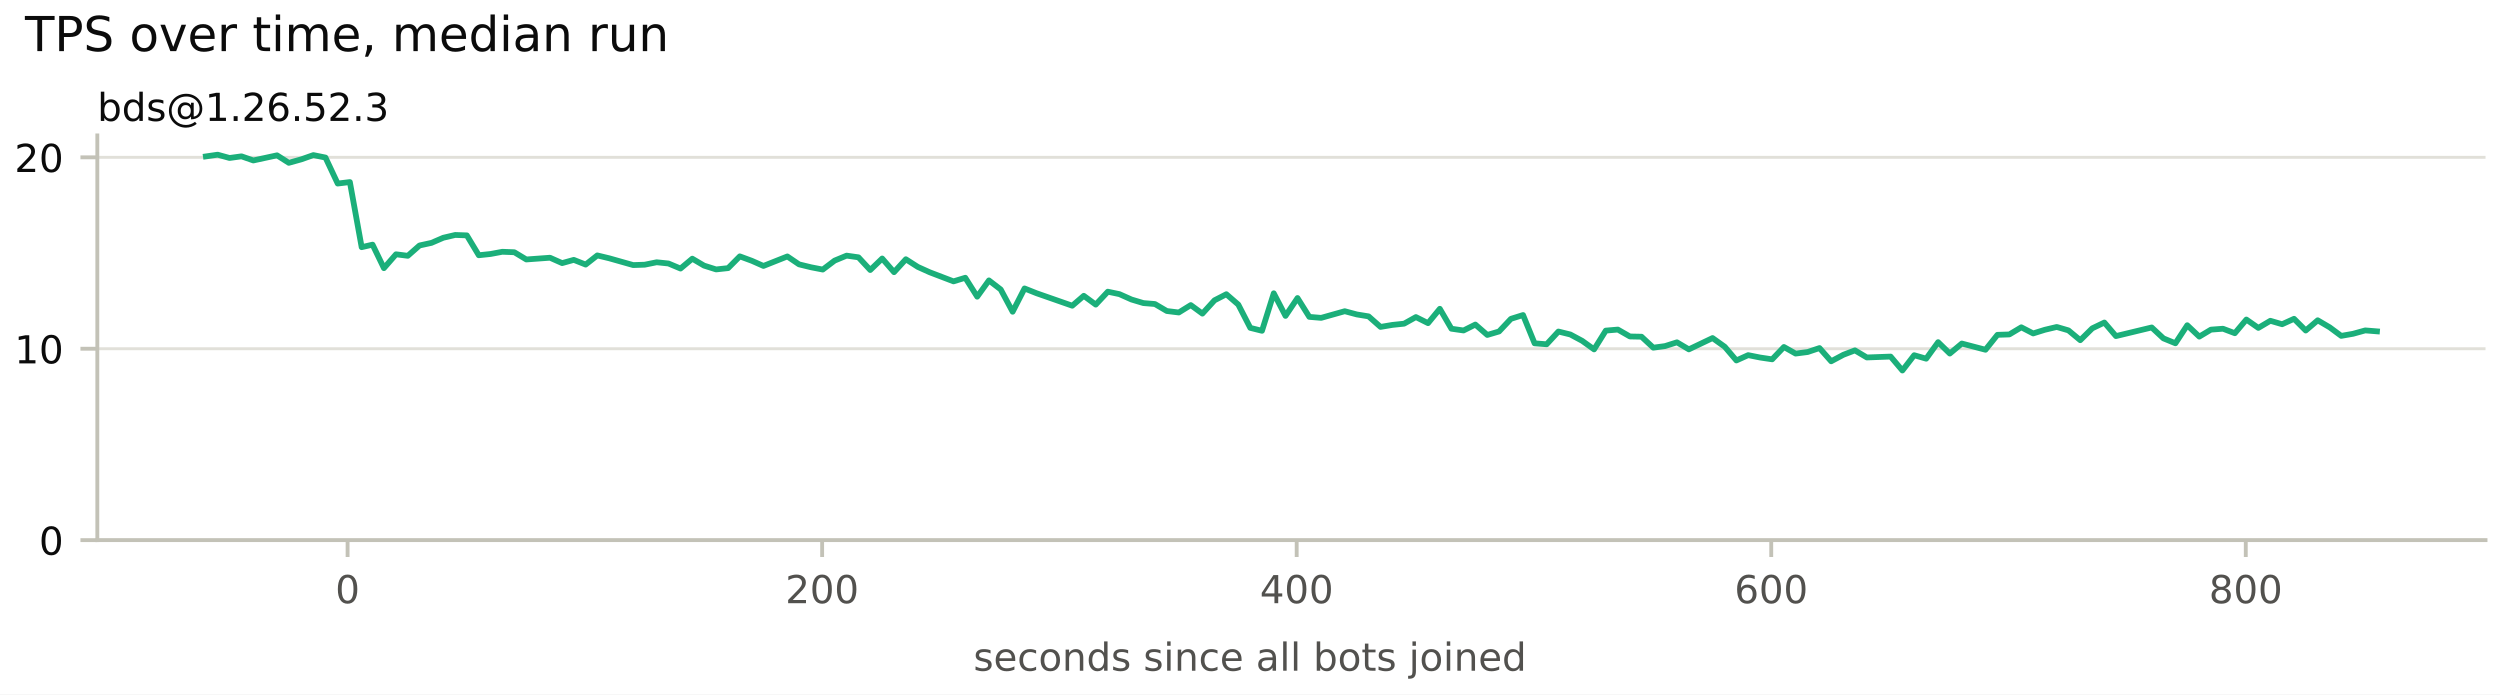
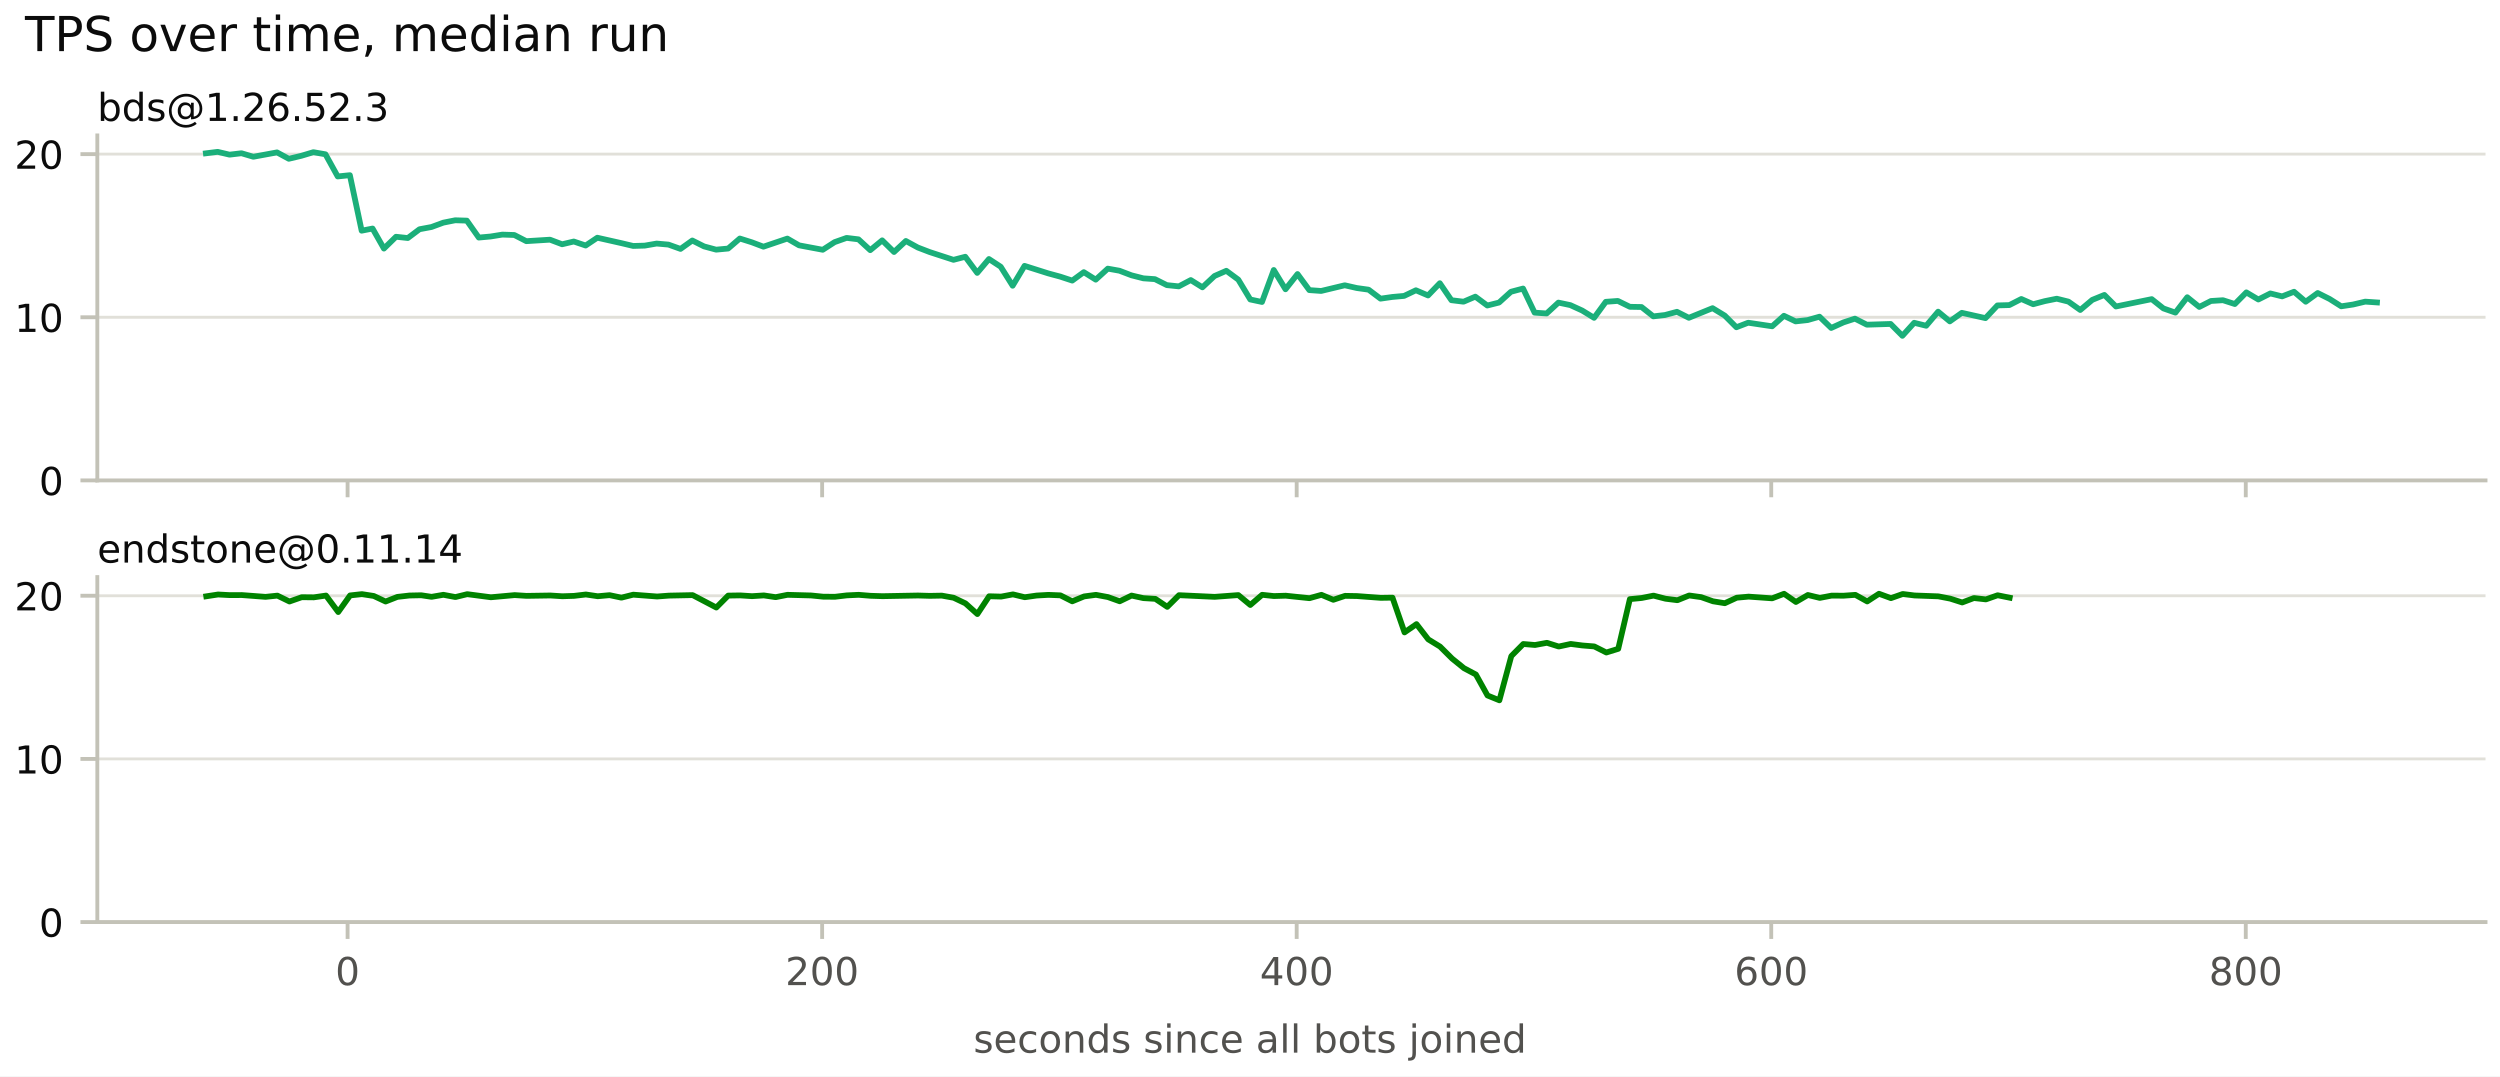
- <svg xmlns="http://www.w3.org/2000/svg" xmlns:xlink="http://www.w3.org/1999/xlink" width="518.4pt" height="144pt" viewBox="0 0 518.4 144" version="1.1">
+ <svg xmlns="http://www.w3.org/2000/svg" xmlns:xlink="http://www.w3.org/1999/xlink" width="518.4pt" height="223.2pt" viewBox="0 0 518.4 223.2" version="1.1">
  <defs>
    <style type="text/css">*{stroke-linejoin: round; stroke-linecap: butt}</style>
  </defs>
  <g id="figure_1">
    <g id="patch_1">
-       <path d="M 0 144  L 518.4 144  L 518.4 0  L 0 0  z " style="fill: #ffffff" />
+       <path d="M 0 223.2  L 518.4 223.2  L 518.4 0  L 0 0  z " style="fill: #ffffff" />
    </g>
    <g id="axes_1">
      <g id="patch_2">
-         <path d="M 20.18 111.999  L 515.4 111.999  L 515.4 28.08  L 20.18 28.08  z " style="fill: #ffffff" />
+         <path d="M 20.18 99.619  L 515.4 99.619  L 515.4 28.08  L 20.18 28.08  z " style="fill: #ffffff" />
      </g>
      <g id="matplotlib.axis_1">
        <g id="xtick_1">
          <g id="line2d_1">
            <defs>
-               <path id="md0112473b0" d="M 0 0  L 0 3.5  " style="stroke: #c3c2b7; stroke-width: 0.8" />
+               <path id="m2398963011" d="M 0 0  L 0 3.5  " style="stroke: #c3c2b7; stroke-width: 0.8" />
            </defs>
            <g>
-               <use xlink:href="#md0112473b0" x="72.076" y="111.999" style="fill: #c3c2b7; stroke: #c3c2b7; stroke-width: 0.8" />
+               <use xlink:href="#m2398963011" x="72.076" y="99.619" style="fill: #c3c2b7; stroke: #c3c2b7; stroke-width: 0.8" />
+             </g>
+           </g>
+         </g>
+         <g id="xtick_2">
+           <g id="line2d_2">
+             <g>
+               <use xlink:href="#m2398963011" x="170.478" y="99.619" style="fill: #c3c2b7; stroke: #c3c2b7; stroke-width: 0.8" />
+             </g>
+           </g>
+         </g>
+         <g id="xtick_3">
+           <g id="line2d_3">
+             <g>
+               <use xlink:href="#m2398963011" x="268.88" y="99.619" style="fill: #c3c2b7; stroke: #c3c2b7; stroke-width: 0.8" />
+             </g>
+           </g>
+         </g>
+         <g id="xtick_4">
+           <g id="line2d_4">
+             <g>
+               <use xlink:href="#m2398963011" x="367.282" y="99.619" style="fill: #c3c2b7; stroke: #c3c2b7; stroke-width: 0.8" />
+             </g>
+           </g>
+         </g>
+         <g id="xtick_5">
+           <g id="line2d_5">
+             <g>
+               <use xlink:href="#m2398963011" x="465.684" y="99.619" style="fill: #c3c2b7; stroke: #c3c2b7; stroke-width: 0.8" />
+             </g>
+           </g>
+         </g>
+       </g>
+       <g id="matplotlib.axis_2">
+         <g id="ytick_1">
+           <g id="line2d_6">
+             <path d="M 20.18 99.619  L 515.4 99.619  " clip-path="url(#pc64a19a8cf)" style="fill: none; stroke: #e1e0d9; stroke-width: 0.6; stroke-linecap: square" />
+           </g>
+           <g id="line2d_7">
+             <defs>
+               <path id="m7868e58793" d="M 0 0  L -3.5 0  " style="stroke: #c3c2b7; stroke-width: 0.8" />
+             </defs>
+             <g>
+               <use xlink:href="#m7868e58793" x="20.18" y="99.619" style="fill: #c3c2b7; stroke: #c3c2b7; stroke-width: 0.8" />
            </g>
          </g>
          <g id="text_1">
-             <g style="fill: #52514e" transform="translate(69.53061 125.0768) scale(0.08 -0.08)">
+             <g style="fill: #0b0b0b" transform="translate(8.09024 102.6584) scale(0.08 -0.08)">
              <defs>
                <path id="DejaVuSans-13" d="M 2034 4250  Q 1547 4250 1301 3770  Q 1056 3291 1056 2328  Q 1056 1369 1301 889  Q 1547 409 2034 409  Q 2525 409 2770 889  Q 3016 1369 3016 2328  Q 3016 3291 2770 3770  Q 2525 4250 2034 4250  z M 2034 4750  Q 2819 4750 3233 4129  Q 3647 3509 3647 2328  Q 3647 1150 3233 529  Q 2819 -91 2034 -91  Q 1250 -91 836 529  Q 422 1150 422 2328  Q 422 3509 836 4129  Q 1250 4750 2034 4750  z " transform="scale(0.015625)" />
              </defs>
              <use xlink:href="#DejaVuSans-13" />
            </g>
          </g>
        </g>
-         <g id="xtick_2">
-           <g id="line2d_2">
-             <g>
-               <use xlink:href="#md0112473b0" x="170.478" y="111.999" style="fill: #c3c2b7; stroke: #c3c2b7; stroke-width: 0.8" />
+         <g id="ytick_2">
+           <g id="line2d_8">
+             <path d="M 20.18 65.788  L 515.4 65.788  " clip-path="url(#pc64a19a8cf)" style="fill: none; stroke: #e1e0d9; stroke-width: 0.6; stroke-linecap: square" />
+           </g>
+           <g id="line2d_9">
+             <g>
+               <use xlink:href="#m7868e58793" x="20.18" y="65.788" style="fill: #c3c2b7; stroke: #c3c2b7; stroke-width: 0.8" />
            </g>
          </g>
          <g id="text_2">
-             <g style="fill: #52514e" transform="translate(162.8426 125.0768) scale(0.08 -0.08)">
+             <g style="fill: #0b0b0b" transform="translate(3.00024 68.82698) scale(0.08 -0.08)">
+               <defs>
+                 <path id="DejaVuSans-14" d="M 794 531  L 1825 531  L 1825 4091  L 703 3866  L 703 4441  L 1819 4666  L 2450 4666  L 2450 531  L 3481 531  L 3481 0  L 794 0  L 794 531  z " transform="scale(0.015625)" />
+               </defs>
+               <use xlink:href="#DejaVuSans-14" />
+               <use xlink:href="#DejaVuSans-13" transform="translate(63.625 0)" />
+             </g>
+           </g>
+         </g>
+         <g id="ytick_3">
+           <g id="line2d_10">
+             <path d="M 20.18 31.956  L 515.4 31.956  " clip-path="url(#pc64a19a8cf)" style="fill: none; stroke: #e1e0d9; stroke-width: 0.6; stroke-linecap: square" />
+           </g>
+           <g id="line2d_11">
+             <g>
+               <use xlink:href="#m7868e58793" x="20.18" y="31.956" style="fill: #c3c2b7; stroke: #c3c2b7; stroke-width: 0.8" />
+             </g>
+           </g>
+           <g id="text_3">
+             <g style="fill: #0b0b0b" transform="translate(3.00024 34.99552) scale(0.08 -0.08)">
              <defs>
                <path id="DejaVuSans-15" d="M 1228 531  L 3431 531  L 3431 0  L 469 0  L 469 531  Q 828 903 1448 1529  Q 2069 2156 2228 2338  Q 2531 2678 2651 2914  Q 2772 3150 2772 3378  Q 2772 3750 2511 3984  Q 2250 4219 1831 4219  Q 1534 4219 1204 4116  Q 875 4013 500 3803  L 500 4441  Q 881 4594 1212 4672  Q 1544 4750 1819 4750  Q 2544 4750 2975 4387  Q 3406 4025 3406 3419  Q 3406 3131 3298 2873  Q 3191 2616 2906 2266  Q 2828 2175 2409 1742  Q 1991 1309 1228 531  z " transform="scale(0.015625)" />
              </defs>
              <use xlink:href="#DejaVuSans-15" />
              <use xlink:href="#DejaVuSans-13" transform="translate(63.625 0)" />
-               <use xlink:href="#DejaVuSans-13" transform="translate(127.25 0)" />
-             </g>
-           </g>
-         </g>
-         <g id="xtick_3">
-           <g id="line2d_3">
-             <g>
-               <use xlink:href="#md0112473b0" x="268.88" y="111.999" style="fill: #c3c2b7; stroke: #c3c2b7; stroke-width: 0.8" />
-             </g>
-           </g>
-           <g id="text_3">
-             <g style="fill: #52514e" transform="translate(261.2446 125.0768) scale(0.08 -0.08)">
-               <defs>
-                 <path id="DejaVuSans-17" d="M 2419 4116  L 825 1625  L 2419 1625  L 2419 4116  z M 2253 4666  L 3047 4666  L 3047 1625  L 3713 1625  L 3713 1100  L 3047 1100  L 3047 0  L 2419 0  L 2419 1100  L 313 1100  L 313 1709  L 2253 4666  z " transform="scale(0.015625)" />
-               </defs>
-               <use xlink:href="#DejaVuSans-17" />
-               <use xlink:href="#DejaVuSans-13" transform="translate(63.625 0)" />
-               <use xlink:href="#DejaVuSans-13" transform="translate(127.25 0)" />
-             </g>
-           </g>
-         </g>
-         <g id="xtick_4">
-           <g id="line2d_4">
-             <g>
-               <use xlink:href="#md0112473b0" x="367.282" y="111.999" style="fill: #c3c2b7; stroke: #c3c2b7; stroke-width: 0.8" />
-             </g>
-           </g>
-           <g id="text_4">
-             <g style="fill: #52514e" transform="translate(359.6466 125.0768) scale(0.08 -0.08)">
-               <defs>
-                 <path id="DejaVuSans-19" d="M 2113 2584  Q 1688 2584 1439 2293  Q 1191 2003 1191 1497  Q 1191 994 1439 701  Q 1688 409 2113 409  Q 2538 409 2786 701  Q 3034 994 3034 1497  Q 3034 2003 2786 2293  Q 2538 2584 2113 2584  z M 3366 4563  L 3366 3988  Q 3128 4100 2886 4159  Q 2644 4219 2406 4219  Q 1781 4219 1451 3797  Q 1122 3375 1075 2522  Q 1259 2794 1537 2939  Q 1816 3084 2150 3084  Q 2853 3084 3261 2657  Q 3669 2231 3669 1497  Q 3669 778 3244 343  Q 2819 -91 2113 -91  Q 1303 -91 875 529  Q 447 1150 447 2328  Q 447 3434 972 4092  Q 1497 4750 2381 4750  Q 2619 4750 2861 4703  Q 3103 4656 3366 4563  z " transform="scale(0.015625)" />
-               </defs>
-               <use xlink:href="#DejaVuSans-19" />
-               <use xlink:href="#DejaVuSans-13" transform="translate(63.625 0)" />
-               <use xlink:href="#DejaVuSans-13" transform="translate(127.25 0)" />
-             </g>
-           </g>
-         </g>
-         <g id="xtick_5">
-           <g id="line2d_5">
-             <g>
-               <use xlink:href="#md0112473b0" x="465.684" y="111.999" style="fill: #c3c2b7; stroke: #c3c2b7; stroke-width: 0.8" />
-             </g>
-           </g>
-           <g id="text_5">
-             <g style="fill: #52514e" transform="translate(458.0486 125.0768) scale(0.08 -0.08)">
-               <defs>
-                 <path id="DejaVuSans-1b" d="M 2034 2216  Q 1584 2216 1326 1975  Q 1069 1734 1069 1313  Q 1069 891 1326 650  Q 1584 409 2034 409  Q 2484 409 2743 651  Q 3003 894 3003 1313  Q 3003 1734 2745 1975  Q 2488 2216 2034 2216  z M 1403 2484  Q 997 2584 770 2862  Q 544 3141 544 3541  Q 544 4100 942 4425  Q 1341 4750 2034 4750  Q 2731 4750 3128 4425  Q 3525 4100 3525 3541  Q 3525 3141 3298 2862  Q 3072 2584 2669 2484  Q 3125 2378 3379 2068  Q 3634 1759 3634 1313  Q 3634 634 3220 271  Q 2806 -91 2034 -91  Q 1263 -91 848 271  Q 434 634 434 1313  Q 434 1759 690 2068  Q 947 2378 1403 2484  z M 1172 3481  Q 1172 3119 1398 2916  Q 1625 2713 2034 2713  Q 2441 2713 2670 2916  Q 2900 3119 2900 3481  Q 2900 3844 2670 4047  Q 2441 4250 2034 4250  Q 1625 4250 1398 4047  Q 1172 3844 1172 3481  z " transform="scale(0.015625)" />
-               </defs>
-               <use xlink:href="#DejaVuSans-1b" />
-               <use xlink:href="#DejaVuSans-13" transform="translate(63.625 0)" />
-               <use xlink:href="#DejaVuSans-13" transform="translate(127.25 0)" />
-             </g>
-           </g>
-         </g>
-       </g>
-       <g id="matplotlib.axis_2">
-         <g id="ytick_1">
-           <g id="line2d_6">
-             <path d="M 20.18 111.999  L 515.4 111.999  " clip-path="url(#p41a08e63b2)" style="fill: none; stroke: #e1e0d9; stroke-width: 0.6; stroke-linecap: square" />
-           </g>
-           <g id="line2d_7">
-             <defs>
-               <path id="ma05333fa10" d="M 0 0  L -3.5 0  " style="stroke: #c3c2b7; stroke-width: 0.8" />
-             </defs>
-             <g>
-               <use xlink:href="#ma05333fa10" x="20.18" y="111.999" style="fill: #c3c2b7; stroke: #c3c2b7; stroke-width: 0.8" />
-             </g>
-           </g>
-           <g id="text_6">
-             <g style="fill: #0b0b0b" transform="translate(8.09024 115.0377) scale(0.08 -0.08)">
-               <use xlink:href="#DejaVuSans-13" />
-             </g>
-           </g>
-         </g>
-         <g id="ytick_2">
-           <g id="line2d_8">
-             <path d="M 20.18 72.313  L 515.4 72.313  " clip-path="url(#p41a08e63b2)" style="fill: none; stroke: #e1e0d9; stroke-width: 0.6; stroke-linecap: square" />
-           </g>
-           <g id="line2d_9">
-             <g>
-               <use xlink:href="#ma05333fa10" x="20.18" y="72.313" style="fill: #c3c2b7; stroke: #c3c2b7; stroke-width: 0.8" />
-             </g>
-           </g>
-           <g id="text_7">
-             <g style="fill: #0b0b0b" transform="translate(3.00024 75.35199) scale(0.08 -0.08)">
-               <defs>
-                 <path id="DejaVuSans-14" d="M 794 531  L 1825 531  L 1825 4091  L 703 3866  L 703 4441  L 1819 4666  L 2450 4666  L 2450 531  L 3481 531  L 3481 0  L 794 0  L 794 531  z " transform="scale(0.015625)" />
-               </defs>
-               <use xlink:href="#DejaVuSans-14" />
-               <use xlink:href="#DejaVuSans-13" transform="translate(63.625 0)" />
-             </g>
-           </g>
-         </g>
-         <g id="ytick_3">
-           <g id="line2d_10">
-             <path d="M 20.18 32.627  L 515.4 32.627  " clip-path="url(#p41a08e63b2)" style="fill: none; stroke: #e1e0d9; stroke-width: 0.6; stroke-linecap: square" />
-           </g>
-           <g id="line2d_11">
-             <g>
-               <use xlink:href="#ma05333fa10" x="20.18" y="32.627" style="fill: #c3c2b7; stroke: #c3c2b7; stroke-width: 0.8" />
-             </g>
-           </g>
-           <g id="text_8">
-             <g style="fill: #0b0b0b" transform="translate(3.00024 35.66627) scale(0.08 -0.08)">
-               <use xlink:href="#DejaVuSans-15" />
-               <use xlink:href="#DejaVuSans-13" transform="translate(63.625 0)" />
            </g>
          </g>
        </g>
      </g>
      <g id="line2d_12">
-         <path d="M 42.69 32.434  L 45.133 32.076  L 47.597 32.759  L 50.076 32.417  L 52.531 33.272  L 57.442 32.208  L 59.888 33.763  L 62.46 33.046  L 64.979 32.16  L 67.49 32.67  L 70.025 38.061  L 72.55 37.753  L 74.993 51.253  L 77.255 50.733  L 79.61 55.604  L 82.114 52.73  L 84.564 53.043  L 86.993 50.903  L 89.464 50.362  L 91.925 49.299  L 94.393 48.722  L 96.803 48.807  L 99.282 52.927  L 101.718 52.668  L 104.167 52.209  L 106.653 52.303  L 109.136 53.802  L 114.046 53.443  L 116.562 54.558  L 118.981 53.886  L 121.441 54.863  L 123.856 52.963  L 126.328 53.559  L 131.297 54.967  L 133.69 54.887  L 136.164 54.384  L 138.615 54.638  L 141.111 55.687  L 143.554 53.641  L 145.989 55.075  L 148.494 55.868  L 150.986 55.597  L 153.409 53.159  L 155.904 54.081  L 158.308 55.144  L 163.264 53.174  L 165.688 54.816  L 168.173 55.422  L 170.609 55.896  L 173.068 54.038  L 175.551 53.008  L 178.015 53.358  L 180.455 55.989  L 182.93 53.605  L 185.389 56.436  L 187.837 53.757  L 190.318 55.346  L 192.779 56.455  L 197.719 58.343  L 200.16 57.597  L 202.635 61.519  L 205.065 58.145  L 207.506 60.02  L 209.98 64.642  L 212.45 59.812  L 214.929 60.802  L 222.344 63.392  L 224.733 61.339  L 227.212 63.163  L 229.714 60.486  L 232.126 60.991  L 234.63 62.108  L 237.093 62.846  L 239.486 63.042  L 241.953 64.493  L 244.435 64.797  L 246.919 63.263  L 249.33 65.031  L 251.843 62.27  L 254.294 61.01  L 256.772 63.156  L 259.257 67.986  L 261.686 68.592  L 264.127 60.818  L 266.563 65.502  L 269.052 61.801  L 271.499 65.706  L 273.956 65.912  L 278.848 64.533  L 281.351 65.203  L 283.792 65.602  L 286.265 67.788  L 288.716 67.375  L 291.152 67.118  L 293.601 65.748  L 296.118 67.007  L 298.56 64.033  L 300.966 68.164  L 303.481 68.526  L 305.927 67.3  L 308.405 69.454  L 310.842 68.734  L 313.31 66.112  L 315.821 65.327  L 318.213 71.19  L 320.713 71.388  L 323.151 68.747  L 325.624 69.358  L 328.081 70.675  L 330.549 72.447  L 332.976 68.555  L 335.481 68.34  L 337.978 69.771  L 340.385 69.82  L 342.831 72.093  L 345.258 71.765  L 347.733 70.982  L 350.202 72.443  L 355.115 70.098  L 357.647 71.906  L 360.058 74.743  L 362.501 73.64  L 364.976 74.135  L 367.476 74.508  L 369.914 71.952  L 372.337 73.317  L 374.84 72.995  L 377.292 72.174  L 379.714 74.915  L 382.254 73.562  L 384.636 72.651  L 387.11 74.122  L 392.038 73.939  L 394.48 76.825  L 396.925 73.657  L 399.416 74.377  L 401.89 70.953  L 404.312 73.312  L 406.803 71.234  L 411.71 72.523  L 414.187 69.43  L 416.659 69.35  L 419.137 67.87  L 421.597 69.141  L 424.015 68.385  L 426.489 67.799  L 428.913 68.507  L 431.362 70.542  L 433.852 68.084  L 436.362 66.881  L 438.762 69.691  L 446.179 67.902  L 448.606 70.163  L 451.093 71.183  L 453.548 67.442  L 456.046 69.802  L 458.462 68.353  L 460.957 68.167  L 463.414 69.094  L 465.805 66.26  L 468.29 67.991  L 470.78 66.518  L 473.222 67.232  L 475.69 66.108  L 478.116 68.535  L 480.6 66.414  L 483.078 67.871  L 485.475 69.646  L 487.94 69.211  L 490.454 68.513  L 492.89 68.709  L 492.89 68.709  " clip-path="url(#p41a08e63b2)" style="fill: none; stroke: #1baf7a; stroke-width: 1.2; stroke-linecap: square" />
+         <path d="M 42.69 31.792  L 45.133 31.487  L 47.597 32.069  L 50.076 31.777  L 52.531 32.506  L 57.442 31.599  L 59.888 32.924  L 62.46 32.313  L 64.979 31.558  L 67.49 31.993  L 70.025 36.588  L 72.55 36.326  L 74.993 47.835  L 77.255 47.391  L 79.61 51.544  L 82.114 49.094  L 84.564 49.36  L 86.993 47.536  L 89.464 47.075  L 91.925 46.169  L 94.393 45.677  L 96.803 45.749  L 99.282 49.262  L 101.718 49.041  L 104.167 48.649  L 106.653 48.729  L 109.136 50.008  L 114.046 49.702  L 116.562 50.652  L 118.981 50.079  L 121.441 50.912  L 123.856 49.293  L 128.832 50.415  L 131.297 51.001  L 133.69 50.933  L 136.164 50.504  L 138.615 50.72  L 141.111 51.614  L 143.554 49.87  L 145.989 51.093  L 148.494 51.769  L 150.986 51.538  L 153.409 49.459  L 155.904 50.245  L 158.308 51.152  L 163.264 49.472  L 165.688 50.872  L 170.609 51.793  L 173.068 50.209  L 175.551 49.331  L 178.015 49.629  L 180.455 51.872  L 182.93 49.84  L 185.389 52.253  L 187.837 49.969  L 190.318 51.324  L 192.779 52.269  L 197.719 53.879  L 200.16 53.243  L 202.635 56.586  L 205.065 53.71  L 207.506 55.309  L 209.98 59.249  L 212.45 55.131  L 217.332 56.678  L 219.853 57.365  L 222.344 58.183  L 224.733 56.433  L 227.212 57.988  L 229.714 55.705  L 232.126 56.136  L 234.63 57.088  L 237.093 57.717  L 239.486 57.885  L 241.953 59.122  L 244.435 59.381  L 246.919 58.073  L 249.33 59.58  L 251.843 57.227  L 254.294 56.152  L 256.772 57.982  L 259.257 62.099  L 261.686 62.616  L 264.127 55.988  L 266.563 59.982  L 269.052 56.827  L 271.499 60.156  L 273.956 60.332  L 278.848 59.156  L 281.351 59.727  L 283.792 60.067  L 286.265 61.93  L 288.716 61.578  L 291.152 61.36  L 293.601 60.192  L 296.118 61.265  L 298.56 58.729  L 300.966 62.251  L 303.481 62.56  L 305.927 61.515  L 308.405 63.351  L 310.842 62.737  L 313.31 60.501  L 315.821 59.833  L 318.213 64.83  L 320.713 65  L 323.151 62.748  L 325.624 63.269  L 328.081 64.392  L 330.549 65.903  L 332.976 62.584  L 335.481 62.401  L 337.978 63.621  L 340.385 63.663  L 342.831 65.6  L 345.258 65.321  L 347.733 64.654  L 350.202 65.899  L 355.115 63.9  L 357.647 65.441  L 360.058 67.859  L 362.501 66.919  L 367.476 67.659  L 369.914 65.48  L 372.337 66.644  L 374.84 66.369  L 377.292 65.67  L 379.714 68.006  L 382.254 66.853  L 384.636 66.076  L 387.11 67.33  L 392.038 67.174  L 394.48 69.635  L 396.925 66.934  L 399.416 67.548  L 401.89 64.629  L 404.312 66.64  L 406.803 64.868  L 411.71 65.967  L 414.187 63.33  L 416.659 63.262  L 419.137 62  L 421.597 63.084  L 424.015 62.44  L 426.489 61.94  L 428.913 62.544  L 431.362 64.278  L 433.852 62.182  L 436.362 61.157  L 438.762 63.553  L 446.179 62.028  L 448.606 63.955  L 451.093 64.825  L 453.548 61.636  L 456.046 63.647  L 458.462 62.412  L 460.957 62.253  L 463.414 63.044  L 465.805 60.628  L 468.29 62.103  L 470.78 60.848  L 473.222 61.456  L 475.69 60.498  L 478.116 62.567  L 480.6 60.759  L 483.078 62.001  L 485.475 63.515  L 487.94 63.144  L 490.454 62.548  L 492.89 62.715  L 492.89 62.715  " clip-path="url(#pc64a19a8cf)" style="fill: none; stroke: #1baf7a; stroke-width: 1.2; stroke-linecap: square" />
      </g>
      <g id="patch_3">
-         <path d="M 20.18 111.999  L 20.18 28.08  " style="fill: none; stroke: #c3c2b7; stroke-width: 0.8; stroke-linejoin: miter; stroke-linecap: square" />
+         <path d="M 20.18 99.619  L 20.18 28.08  " style="fill: none; stroke: #c3c2b7; stroke-width: 0.8; stroke-linejoin: miter; stroke-linecap: square" />
      </g>
      <g id="patch_4">
-         <path d="M 20.18 111.999  L 515.4 111.999  " style="fill: none; stroke: #c3c2b7; stroke-width: 0.8; stroke-linejoin: miter; stroke-linecap: square" />
-       </g>
-       <g id="text_9">
+         <path d="M 20.18 99.619  L 515.4 99.619  " style="fill: none; stroke: #c3c2b7; stroke-width: 0.8; stroke-linejoin: miter; stroke-linecap: square" />
+       </g>
+       <g id="text_4">
        <g style="fill: #0b0b0b" transform="translate(20.18024 25.08025) scale(0.08 -0.08)">
          <defs>
            <path id="DejaVuSans-45" d="M 3116 1747  Q 3116 2381 2855 2742  Q 2594 3103 2138 3103  Q 1681 3103 1420 2742  Q 1159 2381 1159 1747  Q 1159 1113 1420 752  Q 1681 391 2138 391  Q 2594 391 2855 752  Q 3116 1113 3116 1747  z M 1159 2969  Q 1341 3281 1617 3432  Q 1894 3584 2278 3584  Q 2916 3584 3314 3078  Q 3713 2572 3713 1747  Q 3713 922 3314 415  Q 2916 -91 2278 -91  Q 1894 -91 1617 61  Q 1341 213 1159 525  L 1159 0  L 581 0  L 581 4863  L 1159 4863  L 1159 2969  z " transform="scale(0.015625)" />
            <path id="DejaVuSans-47" d="M 2906 2969  L 2906 4863  L 3481 4863  L 3481 0  L 2906 0  L 2906 525  Q 2725 213 2448 61  Q 2172 -91 1784 -91  Q 1150 -91 751 415  Q 353 922 353 1747  Q 353 2572 751 3078  Q 1150 3584 1784 3584  Q 2172 3584 2448 3432  Q 2725 3281 2906 2969  z M 947 1747  Q 947 1113 1208 752  Q 1469 391 1925 391  Q 2381 391 2643 752  Q 2906 1113 2906 1747  Q 2906 2381 2643 2742  Q 2381 3103 1925 3103  Q 1469 3103 1208 2742  Q 947 2381 947 1747  z " transform="scale(0.015625)" />
            <path id="DejaVuSans-56" d="M 2834 3397  L 2834 2853  Q 2591 2978 2328 3040  Q 2066 3103 1784 3103  Q 1356 3103 1142 2972  Q 928 2841 928 2578  Q 928 2378 1081 2264  Q 1234 2150 1697 2047  L 1894 2003  Q 2506 1872 2764 1633  Q 3022 1394 3022 966  Q 3022 478 2636 193  Q 2250 -91 1575 -91  Q 1294 -91 989 -36  Q 684 19 347 128  L 347 722  Q 666 556 975 473  Q 1284 391 1588 391  Q 1994 391 2212 530  Q 2431 669 2431 922  Q 2431 1156 2273 1281  Q 2116 1406 1581 1522  L 1381 1569  Q 847 1681 609 1914  Q 372 2147 372 2553  Q 372 3047 722 3315  Q 1072 3584 1716 3584  Q 2034 3584 2315 3537  Q 2597 3491 2834 3397  z " transform="scale(0.015625)" />
            <path id="DejaVuSans-23" d="M 2381 1678  Q 2381 1231 2603 976  Q 2825 722 3213 722  Q 3597 722 3817 978  Q 4038 1234 4038 1678  Q 4038 2116 3813 2373  Q 3588 2631 3206 2631  Q 2828 2631 2604 2375  Q 2381 2119 2381 1678  z M 4084 744  Q 3897 503 3655 389  Q 3413 275 3091 275  Q 2553 275 2217 664  Q 1881 1053 1881 1678  Q 1881 2303 2218 2693  Q 2556 3084 3091 3084  Q 3413 3084 3656 2967  Q 3900 2850 4084 2613  L 4084 3022  L 4531 3022  L 4531 722  Q 4988 791 5245 1139  Q 5503 1488 5503 2041  Q 5503 2375 5404 2669  Q 5306 2963 5106 3213  Q 4781 3622 4314 3839  Q 3847 4056 3297 4056  Q 2913 4056 2559 3954  Q 2206 3853 1906 3653  Q 1416 3334 1139 2817  Q 863 2300 863 1697  Q 863 1200 1042 765  Q 1222 331 1563 0  Q 1891 -325 2322 -495  Q 2753 -666 3244 -666  Q 3647 -666 4036 -530  Q 4425 -394 4750 -141  L 5031 -488  Q 4641 -791 4180 -952  Q 3719 -1113 3244 -1113  Q 2666 -1113 2153 -908  Q 1641 -703 1241 -313  Q 841 78 631 592  Q 422 1106 422 1697  Q 422 2266 634 2781  Q 847 3297 1241 3688  Q 1644 4084 2172 4295  Q 2700 4506 3291 4506  Q 3953 4506 4520 4234  Q 5088 3963 5472 3463  Q 5706 3156 5829 2797  Q 5953 2438 5953 2053  Q 5953 1231 5456 756  Q 4959 281 4084 263  L 4084 744  z " transform="scale(0.015625)" />
            <path id="DejaVuSans-11" d="M 684 794  L 1344 794  L 1344 0  L 684 0  L 684 794  z " transform="scale(0.015625)" />
+             <path id="DejaVuSans-19" d="M 2113 2584  Q 1688 2584 1439 2293  Q 1191 2003 1191 1497  Q 1191 994 1439 701  Q 1688 409 2113 409  Q 2538 409 2786 701  Q 3034 994 3034 1497  Q 3034 2003 2786 2293  Q 2538 2584 2113 2584  z M 3366 4563  L 3366 3988  Q 3128 4100 2886 4159  Q 2644 4219 2406 4219  Q 1781 4219 1451 3797  Q 1122 3375 1075 2522  Q 1259 2794 1537 2939  Q 1816 3084 2150 3084  Q 2853 3084 3261 2657  Q 3669 2231 3669 1497  Q 3669 778 3244 343  Q 2819 -91 2113 -91  Q 1303 -91 875 529  Q 447 1150 447 2328  Q 447 3434 972 4092  Q 1497 4750 2381 4750  Q 2619 4750 2861 4703  Q 3103 4656 3366 4563  z " transform="scale(0.015625)" />
            <path id="DejaVuSans-18" d="M 691 4666  L 3169 4666  L 3169 4134  L 1269 4134  L 1269 2991  Q 1406 3038 1543 3061  Q 1681 3084 1819 3084  Q 2600 3084 3056 2656  Q 3513 2228 3513 1497  Q 3513 744 3044 326  Q 2575 -91 1722 -91  Q 1428 -91 1123 -41  Q 819 9 494 109  L 494 744  Q 775 591 1075 516  Q 1375 441 1709 441  Q 2250 441 2565 725  Q 2881 1009 2881 1497  Q 2881 1984 2565 2268  Q 2250 2553 1709 2553  Q 1456 2553 1204 2497  Q 953 2441 691 2322  L 691 4666  z " transform="scale(0.015625)" />
            <path id="DejaVuSans-16" d="M 2597 2516  Q 3050 2419 3304 2112  Q 3559 1806 3559 1356  Q 3559 666 3084 287  Q 2609 -91 1734 -91  Q 1441 -91 1130 -33  Q 819 25 488 141  L 488 750  Q 750 597 1062 519  Q 1375 441 1716 441  Q 2309 441 2620 675  Q 2931 909 2931 1356  Q 2931 1769 2642 2001  Q 2353 2234 1838 2234  L 1294 2234  L 1294 2753  L 1863 2753  Q 2328 2753 2575 2939  Q 2822 3125 2822 3475  Q 2822 3834 2567 4026  Q 2313 4219 1838 4219  Q 1578 4219 1281 4162  Q 984 4106 628 3988  L 628 4550  Q 988 4650 1302 4700  Q 1616 4750 1894 4750  Q 2613 4750 3031 4423  Q 3450 4097 3450 3541  Q 3450 3153 3228 2886  Q 3006 2619 2597 2516  z " transform="scale(0.015625)" />
          </defs>
          <use xlink:href="#DejaVuSans-45" />
          <use xlink:href="#DejaVuSans-47" transform="translate(63.48438 0)" />
          <use xlink:href="#DejaVuSans-56" transform="translate(126.9688 0)" />
          <use xlink:href="#DejaVuSans-23" transform="translate(179.0625 0)" />
          <use xlink:href="#DejaVuSans-14" transform="translate(279.0625 0)" />
          <use xlink:href="#DejaVuSans-11" transform="translate(342.6875 0)" />
          <use xlink:href="#DejaVuSans-15" transform="translate(374.4688 0)" />
          <use xlink:href="#DejaVuSans-19" transform="translate(438.0938 0)" />
          <use xlink:href="#DejaVuSans-11" transform="translate(501.7188 0)" />
          <use xlink:href="#DejaVuSans-18" transform="translate(533.5 0)" />
          <use xlink:href="#DejaVuSans-15" transform="translate(597.125 0)" />
          <use xlink:href="#DejaVuSans-11" transform="translate(660.75 0)" />
          <use xlink:href="#DejaVuSans-16" transform="translate(692.5312 0)" />
        </g>
      </g>
    </g>
-     <g id="text_10">
+     <g id="axes_2">
+       <g id="patch_5">
+         <path d="M 20.18 191.199  L 515.4 191.199  L 515.4 119.66  L 20.18 119.66  z " style="fill: #ffffff" />
+       </g>
+       <g id="matplotlib.axis_3">
+         <g id="xtick_6">
+           <g id="line2d_13">
+             <g>
+               <use xlink:href="#m2398963011" x="72.076" y="191.199" style="fill: #c3c2b7; stroke: #c3c2b7; stroke-width: 0.8" />
+             </g>
+           </g>
+           <g id="text_5">
+             <g style="fill: #52514e" transform="translate(69.53061 204.2768) scale(0.08 -0.08)">
+               <use xlink:href="#DejaVuSans-13" />
+             </g>
+           </g>
+         </g>
+         <g id="xtick_7">
+           <g id="line2d_14">
+             <g>
+               <use xlink:href="#m2398963011" x="170.478" y="191.199" style="fill: #c3c2b7; stroke: #c3c2b7; stroke-width: 0.8" />
+             </g>
+           </g>
+           <g id="text_6">
+             <g style="fill: #52514e" transform="translate(162.8426 204.2768) scale(0.08 -0.08)">
+               <use xlink:href="#DejaVuSans-15" />
+               <use xlink:href="#DejaVuSans-13" transform="translate(63.625 0)" />
+               <use xlink:href="#DejaVuSans-13" transform="translate(127.25 0)" />
+             </g>
+           </g>
+         </g>
+         <g id="xtick_8">
+           <g id="line2d_15">
+             <g>
+               <use xlink:href="#m2398963011" x="268.88" y="191.199" style="fill: #c3c2b7; stroke: #c3c2b7; stroke-width: 0.8" />
+             </g>
+           </g>
+           <g id="text_7">
+             <g style="fill: #52514e" transform="translate(261.2446 204.2768) scale(0.08 -0.08)">
+               <defs>
+                 <path id="DejaVuSans-17" d="M 2419 4116  L 825 1625  L 2419 1625  L 2419 4116  z M 2253 4666  L 3047 4666  L 3047 1625  L 3713 1625  L 3713 1100  L 3047 1100  L 3047 0  L 2419 0  L 2419 1100  L 313 1100  L 313 1709  L 2253 4666  z " transform="scale(0.015625)" />
+               </defs>
+               <use xlink:href="#DejaVuSans-17" />
+               <use xlink:href="#DejaVuSans-13" transform="translate(63.625 0)" />
+               <use xlink:href="#DejaVuSans-13" transform="translate(127.25 0)" />
+             </g>
+           </g>
+         </g>
+         <g id="xtick_9">
+           <g id="line2d_16">
+             <g>
+               <use xlink:href="#m2398963011" x="367.282" y="191.199" style="fill: #c3c2b7; stroke: #c3c2b7; stroke-width: 0.8" />
+             </g>
+           </g>
+           <g id="text_8">
+             <g style="fill: #52514e" transform="translate(359.6466 204.2768) scale(0.08 -0.08)">
+               <use xlink:href="#DejaVuSans-19" />
+               <use xlink:href="#DejaVuSans-13" transform="translate(63.625 0)" />
+               <use xlink:href="#DejaVuSans-13" transform="translate(127.25 0)" />
+             </g>
+           </g>
+         </g>
+         <g id="xtick_10">
+           <g id="line2d_17">
+             <g>
+               <use xlink:href="#m2398963011" x="465.684" y="191.199" style="fill: #c3c2b7; stroke: #c3c2b7; stroke-width: 0.8" />
+             </g>
+           </g>
+           <g id="text_9">
+             <g style="fill: #52514e" transform="translate(458.0486 204.2768) scale(0.08 -0.08)">
+               <defs>
+                 <path id="DejaVuSans-1b" d="M 2034 2216  Q 1584 2216 1326 1975  Q 1069 1734 1069 1313  Q 1069 891 1326 650  Q 1584 409 2034 409  Q 2484 409 2743 651  Q 3003 894 3003 1313  Q 3003 1734 2745 1975  Q 2488 2216 2034 2216  z M 1403 2484  Q 997 2584 770 2862  Q 544 3141 544 3541  Q 544 4100 942 4425  Q 1341 4750 2034 4750  Q 2731 4750 3128 4425  Q 3525 4100 3525 3541  Q 3525 3141 3298 2862  Q 3072 2584 2669 2484  Q 3125 2378 3379 2068  Q 3634 1759 3634 1313  Q 3634 634 3220 271  Q 2806 -91 2034 -91  Q 1263 -91 848 271  Q 434 634 434 1313  Q 434 1759 690 2068  Q 947 2378 1403 2484  z M 1172 3481  Q 1172 3119 1398 2916  Q 1625 2713 2034 2713  Q 2441 2713 2670 2916  Q 2900 3119 2900 3481  Q 2900 3844 2670 4047  Q 2441 4250 2034 4250  Q 1625 4250 1398 4047  Q 1172 3844 1172 3481  z " transform="scale(0.015625)" />
+               </defs>
+               <use xlink:href="#DejaVuSans-1b" />
+               <use xlink:href="#DejaVuSans-13" transform="translate(63.625 0)" />
+               <use xlink:href="#DejaVuSans-13" transform="translate(127.25 0)" />
+             </g>
+           </g>
+         </g>
+       </g>
+       <g id="matplotlib.axis_4">
+         <g id="ytick_4">
+           <g id="line2d_18">
+             <path d="M 20.18 191.199  L 515.4 191.199  " clip-path="url(#p27b61d3f3e)" style="fill: none; stroke: #e1e0d9; stroke-width: 0.6; stroke-linecap: square" />
+           </g>
+           <g id="line2d_19">
+             <g>
+               <use xlink:href="#m7868e58793" x="20.18" y="191.199" style="fill: #c3c2b7; stroke: #c3c2b7; stroke-width: 0.8" />
+             </g>
+           </g>
+           <g id="text_10">
+             <g style="fill: #0b0b0b" transform="translate(8.09024 194.2377) scale(0.08 -0.08)">
+               <use xlink:href="#DejaVuSans-13" />
+             </g>
+           </g>
+         </g>
+         <g id="ytick_5">
+           <g id="line2d_20">
+             <path d="M 20.18 157.367  L 515.4 157.367  " clip-path="url(#p27b61d3f3e)" style="fill: none; stroke: #e1e0d9; stroke-width: 0.6; stroke-linecap: square" />
+           </g>
+           <g id="line2d_21">
+             <g>
+               <use xlink:href="#m7868e58793" x="20.18" y="157.367" style="fill: #c3c2b7; stroke: #c3c2b7; stroke-width: 0.8" />
+             </g>
+           </g>
+           <g id="text_11">
+             <g style="fill: #0b0b0b" transform="translate(3.00024 160.4063) scale(0.08 -0.08)">
+               <use xlink:href="#DejaVuSans-14" />
+               <use xlink:href="#DejaVuSans-13" transform="translate(63.625 0)" />
+             </g>
+           </g>
+         </g>
+         <g id="ytick_6">
+           <g id="line2d_22">
+             <path d="M 20.18 123.536  L 515.4 123.536  " clip-path="url(#p27b61d3f3e)" style="fill: none; stroke: #e1e0d9; stroke-width: 0.6; stroke-linecap: square" />
+           </g>
+           <g id="line2d_23">
+             <g>
+               <use xlink:href="#m7868e58793" x="20.18" y="123.536" style="fill: #c3c2b7; stroke: #c3c2b7; stroke-width: 0.8" />
+             </g>
+           </g>
+           <g id="text_12">
+             <g style="fill: #0b0b0b" transform="translate(3.00024 126.5748) scale(0.08 -0.08)">
+               <use xlink:href="#DejaVuSans-15" />
+               <use xlink:href="#DejaVuSans-13" transform="translate(63.625 0)" />
+             </g>
+           </g>
+         </g>
+       </g>
+       <g id="line2d_24">
+         <path d="M 42.771 123.651  L 45.221 123.273  L 47.676 123.405  L 50.131 123.391  L 55.062 123.765  L 57.521 123.509  L 60.026 124.728  L 62.571 123.838  L 65.068 123.866  L 67.6 123.494  L 70.137 126.914  L 72.595 123.468  L 75.043 123.197  L 77.504 123.58  L 79.959 124.732  L 82.403 123.771  L 84.886 123.487  L 87.342 123.434  L 89.489 123.757  L 91.942 123.337  L 94.437 123.805  L 96.885 123.205  L 101.79 123.849  L 106.732 123.4  L 109.193 123.56  L 114.11 123.48  L 116.599 123.639  L 119.035 123.561  L 121.486 123.272  L 123.949 123.635  L 126.405 123.413  L 128.855 123.93  L 131.307 123.312  L 136.257 123.691  L 138.716 123.507  L 143.629 123.403  L 148.534 125.977  L 150.993 123.503  L 153.475 123.461  L 155.938 123.621  L 158.395 123.467  L 160.841 123.829  L 163.294 123.341  L 168.208 123.476  L 170.7 123.728  L 173.143 123.747  L 175.6 123.456  L 178.053 123.342  L 180.538 123.545  L 183.002 123.624  L 190.354 123.484  L 192.815 123.556  L 195.299 123.508  L 197.749 123.95  L 200.193 125.113  L 202.668 127.332  L 205.108 123.64  L 207.599 123.708  L 210.048 123.25  L 212.495 123.842  L 214.953 123.491  L 217.407 123.352  L 219.888 123.451  L 222.341 124.691  L 224.806 123.673  L 227.259 123.345  L 229.729 123.806  L 232.182 124.682  L 234.64 123.496  L 237.093 124.027  L 239.577 124.179  L 242.047 125.837  L 244.478 123.418  L 251.867 123.762  L 256.783 123.397  L 259.263 125.448  L 261.716 123.338  L 264.154 123.598  L 266.614 123.525  L 271.535 124.041  L 274.013 123.343  L 276.479 124.372  L 278.915 123.555  L 281.402 123.601  L 286.323 123.97  L 288.748 123.931  L 291.242 131.134  L 293.721 129.416  L 296.163 132.58  L 298.61 134.077  L 301.109 136.564  L 303.575 138.557  L 306.039 139.864  L 308.448 144.214  L 310.91 145.216  L 313.385 136.045  L 315.868 133.541  L 318.301 133.747  L 320.773 133.291  L 323.221 134.064  L 325.703 133.528  L 328.141 133.846  L 330.587 134.042  L 333.088 135.304  L 335.556 134.543  L 337.968 124.239  L 340.42 124  L 342.879 123.508  L 345.362 124.151  L 347.831 124.461  L 350.264 123.477  L 352.759 123.825  L 355.212 124.686  L 357.654 125.082  L 360.129 123.941  L 362.596 123.718  L 367.474 124.069  L 369.943 123.124  L 372.401 124.826  L 374.88 123.375  L 377.356 123.98  L 379.815 123.505  L 382.275 123.525  L 384.728 123.349  L 387.182 124.714  L 389.627 123.12  L 392.105 124.031  L 394.552 123.169  L 397.01 123.478  L 401.937 123.658  L 404.394 124.133  L 406.881 124.928  L 409.309 124.012  L 411.797 124.29  L 414.228 123.433  L 416.728 123.94  L 416.728 123.94  " clip-path="url(#p27b61d3f3e)" style="fill: none; stroke: #008300; stroke-width: 1.2; stroke-linecap: square" />
+       </g>
+       <g id="patch_6">
+         <path d="M 20.18 191.199  L 20.18 119.66  " style="fill: none; stroke: #c3c2b7; stroke-width: 0.8; stroke-linejoin: miter; stroke-linecap: square" />
+       </g>
+       <g id="patch_7">
+         <path d="M 20.18 191.199  L 515.4 191.199  " style="fill: none; stroke: #c3c2b7; stroke-width: 0.8; stroke-linejoin: miter; stroke-linecap: square" />
+       </g>
+       <g id="text_13">
+         <g style="fill: #0b0b0b" transform="translate(20.18024 116.6595) scale(0.08 -0.08)">
+           <defs>
+             <path id="DejaVuSans-48" d="M 3597 1894  L 3597 1613  L 953 1613  Q 991 1019 1311 708  Q 1631 397 2203 397  Q 2534 397 2845 478  Q 3156 559 3463 722  L 3463 178  Q 3153 47 2828 -22  Q 2503 -91 2169 -91  Q 1331 -91 842 396  Q 353 884 353 1716  Q 353 2575 817 3079  Q 1281 3584 2069 3584  Q 2775 3584 3186 3129  Q 3597 2675 3597 1894  z M 3022 2063  Q 3016 2534 2758 2815  Q 2500 3097 2075 3097  Q 1594 3097 1305 2825  Q 1016 2553 972 2059  L 3022 2063  z " transform="scale(0.015625)" />
+             <path id="DejaVuSans-51" d="M 3513 2113  L 3513 0  L 2938 0  L 2938 2094  Q 2938 2591 2744 2837  Q 2550 3084 2163 3084  Q 1697 3084 1428 2787  Q 1159 2491 1159 1978  L 1159 0  L 581 0  L 581 3500  L 1159 3500  L 1159 2956  Q 1366 3272 1645 3428  Q 1925 3584 2291 3584  Q 2894 3584 3203 3211  Q 3513 2838 3513 2113  z " transform="scale(0.015625)" />
+             <path id="DejaVuSans-57" d="M 1172 4494  L 1172 3500  L 2356 3500  L 2356 3053  L 1172 3053  L 1172 1153  Q 1172 725 1289 603  Q 1406 481 1766 481  L 2356 481  L 2356 0  L 1766 0  Q 1100 0 847 248  Q 594 497 594 1153  L 594 3053  L 172 3053  L 172 3500  L 594 3500  L 594 4494  L 1172 4494  z " transform="scale(0.015625)" />
+             <path id="DejaVuSans-52" d="M 1959 3097  Q 1497 3097 1228 2736  Q 959 2375 959 1747  Q 959 1119 1226 758  Q 1494 397 1959 397  Q 2419 397 2687 759  Q 2956 1122 2956 1747  Q 2956 2369 2687 2733  Q 2419 3097 1959 3097  z M 1959 3584  Q 2709 3584 3137 3096  Q 3566 2609 3566 1747  Q 3566 888 3137 398  Q 2709 -91 1959 -91  Q 1206 -91 779 398  Q 353 888 353 1747  Q 353 2609 779 3096  Q 1206 3584 1959 3584  z " transform="scale(0.015625)" />
+           </defs>
+           <use xlink:href="#DejaVuSans-48" />
+           <use xlink:href="#DejaVuSans-51" transform="translate(61.53125 0)" />
+           <use xlink:href="#DejaVuSans-47" transform="translate(124.9062 0)" />
+           <use xlink:href="#DejaVuSans-56" transform="translate(188.3906 0)" />
+           <use xlink:href="#DejaVuSans-57" transform="translate(240.4844 0)" />
+           <use xlink:href="#DejaVuSans-52" transform="translate(279.6875 0)" />
+           <use xlink:href="#DejaVuSans-51" transform="translate(340.875 0)" />
+           <use xlink:href="#DejaVuSans-48" transform="translate(404.25 0)" />
+           <use xlink:href="#DejaVuSans-23" transform="translate(465.7812 0)" />
+           <use xlink:href="#DejaVuSans-13" transform="translate(565.7812 0)" />
+           <use xlink:href="#DejaVuSans-11" transform="translate(629.4062 0)" />
+           <use xlink:href="#DejaVuSans-14" transform="translate(661.1875 0)" />
+           <use xlink:href="#DejaVuSans-14" transform="translate(724.8125 0)" />
+           <use xlink:href="#DejaVuSans-11" transform="translate(788.4375 0)" />
+           <use xlink:href="#DejaVuSans-14" transform="translate(820.2188 0)" />
+           <use xlink:href="#DejaVuSans-17" transform="translate(883.8438 0)" />
+         </g>
+       </g>
+     </g>
+     <g id="text_14">
      <g style="fill: #0b0b0b" transform="translate(5.184 10.59868) scale(0.1 -0.1)">
        <defs>
          <path id="DejaVuSans-37" d="M -19 4666  L 3928 4666  L 3928 4134  L 2272 4134  L 2272 0  L 1638 0  L 1638 4134  L -19 4134  L -19 4666  z " transform="scale(0.015625)" />
          <path id="DejaVuSans-33" d="M 1259 4147  L 1259 2394  L 2053 2394  Q 2494 2394 2734 2622  Q 2975 2850 2975 3272  Q 2975 3691 2734 3919  Q 2494 4147 2053 4147  L 1259 4147  z M 628 4666  L 2053 4666  Q 2838 4666 3239 4311  Q 3641 3956 3641 3272  Q 3641 2581 3239 2228  Q 2838 1875 2053 1875  L 1259 1875  L 1259 0  L 628 0  L 628 4666  z " transform="scale(0.015625)" />
          <path id="DejaVuSans-36" d="M 3425 4513  L 3425 3897  Q 3066 4069 2747 4153  Q 2428 4238 2131 4238  Q 1616 4238 1336 4038  Q 1056 3838 1056 3469  Q 1056 3159 1242 3001  Q 1428 2844 1947 2747  L 2328 2669  Q 3034 2534 3370 2195  Q 3706 1856 3706 1288  Q 3706 609 3251 259  Q 2797 -91 1919 -91  Q 1588 -91 1214 -16  Q 841 59 441 206  L 441 856  Q 825 641 1194 531  Q 1563 422 1919 422  Q 2459 422 2753 634  Q 3047 847 3047 1241  Q 3047 1584 2836 1778  Q 2625 1972 2144 2069  L 1759 2144  Q 1053 2284 737 2584  Q 422 2884 422 3419  Q 422 4038 858 4394  Q 1294 4750 2059 4750  Q 2388 4750 2728 4690  Q 3069 4631 3425 4513  z " transform="scale(0.015625)" />
          <path id="DejaVuSans-3" transform="scale(0.015625)" />
-           <path id="DejaVuSans-52" d="M 1959 3097  Q 1497 3097 1228 2736  Q 959 2375 959 1747  Q 959 1119 1226 758  Q 1494 397 1959 397  Q 2419 397 2687 759  Q 2956 1122 2956 1747  Q 2956 2369 2687 2733  Q 2419 3097 1959 3097  z M 1959 3584  Q 2709 3584 3137 3096  Q 3566 2609 3566 1747  Q 3566 888 3137 398  Q 2709 -91 1959 -91  Q 1206 -91 779 398  Q 353 888 353 1747  Q 353 2609 779 3096  Q 1206 3584 1959 3584  z " transform="scale(0.015625)" />
          <path id="DejaVuSans-59" d="M 191 3500  L 800 3500  L 1894 563  L 2988 3500  L 3597 3500  L 2284 0  L 1503 0  L 191 3500  z " transform="scale(0.015625)" />
-           <path id="DejaVuSans-48" d="M 3597 1894  L 3597 1613  L 953 1613  Q 991 1019 1311 708  Q 1631 397 2203 397  Q 2534 397 2845 478  Q 3156 559 3463 722  L 3463 178  Q 3153 47 2828 -22  Q 2503 -91 2169 -91  Q 1331 -91 842 396  Q 353 884 353 1716  Q 353 2575 817 3079  Q 1281 3584 2069 3584  Q 2775 3584 3186 3129  Q 3597 2675 3597 1894  z M 3022 2063  Q 3016 2534 2758 2815  Q 2500 3097 2075 3097  Q 1594 3097 1305 2825  Q 1016 2553 972 2059  L 3022 2063  z " transform="scale(0.015625)" />
          <path id="DejaVuSans-55" d="M 2631 2963  Q 2534 3019 2420 3045  Q 2306 3072 2169 3072  Q 1681 3072 1420 2755  Q 1159 2438 1159 1844  L 1159 0  L 581 0  L 581 3500  L 1159 3500  L 1159 2956  Q 1341 3275 1631 3429  Q 1922 3584 2338 3584  Q 2397 3584 2469 3576  Q 2541 3569 2628 3553  L 2631 2963  z " transform="scale(0.015625)" />
-           <path id="DejaVuSans-57" d="M 1172 4494  L 1172 3500  L 2356 3500  L 2356 3053  L 1172 3053  L 1172 1153  Q 1172 725 1289 603  Q 1406 481 1766 481  L 2356 481  L 2356 0  L 1766 0  Q 1100 0 847 248  Q 594 497 594 1153  L 594 3053  L 172 3053  L 172 3500  L 594 3500  L 594 4494  L 1172 4494  z " transform="scale(0.015625)" />
          <path id="DejaVuSans-4c" d="M 603 3500  L 1178 3500  L 1178 0  L 603 0  L 603 3500  z M 603 4863  L 1178 4863  L 1178 4134  L 603 4134  L 603 4863  z " transform="scale(0.015625)" />
          <path id="DejaVuSans-50" d="M 3328 2828  Q 3544 3216 3844 3400  Q 4144 3584 4550 3584  Q 5097 3584 5394 3201  Q 5691 2819 5691 2113  L 5691 0  L 5113 0  L 5113 2094  Q 5113 2597 4934 2840  Q 4756 3084 4391 3084  Q 3944 3084 3684 2787  Q 3425 2491 3425 1978  L 3425 0  L 2847 0  L 2847 2094  Q 2847 2600 2669 2842  Q 2491 3084 2119 3084  Q 1678 3084 1418 2786  Q 1159 2488 1159 1978  L 1159 0  L 581 0  L 581 3500  L 1159 3500  L 1159 2956  Q 1356 3278 1631 3431  Q 1906 3584 2284 3584  Q 2666 3584 2933 3390  Q 3200 3197 3328 2828  z " transform="scale(0.015625)" />
          <path id="DejaVuSans-f" d="M 750 794  L 1409 794  L 1409 256  L 897 -744  L 494 -744  L 750 256  L 750 794  z " transform="scale(0.015625)" />
          <path id="DejaVuSans-44" d="M 2194 1759  Q 1497 1759 1228 1600  Q 959 1441 959 1056  Q 959 750 1161 570  Q 1363 391 1709 391  Q 2188 391 2477 730  Q 2766 1069 2766 1631  L 2766 1759  L 2194 1759  z M 3341 1997  L 3341 0  L 2766 0  L 2766 531  Q 2569 213 2275 61  Q 1981 -91 1556 -91  Q 1019 -91 701 211  Q 384 513 384 1019  Q 384 1609 779 1909  Q 1175 2209 1959 2209  L 2766 2209  L 2766 2266  Q 2766 2663 2505 2880  Q 2244 3097 1772 3097  Q 1472 3097 1187 3025  Q 903 2953 641 2809  L 641 3341  Q 956 3463 1253 3523  Q 1550 3584 1831 3584  Q 2591 3584 2966 3190  Q 3341 2797 3341 1997  z " transform="scale(0.015625)" />
-           <path id="DejaVuSans-51" d="M 3513 2113  L 3513 0  L 2938 0  L 2938 2094  Q 2938 2591 2744 2837  Q 2550 3084 2163 3084  Q 1697 3084 1428 2787  Q 1159 2491 1159 1978  L 1159 0  L 581 0  L 581 3500  L 1159 3500  L 1159 2956  Q 1366 3272 1645 3428  Q 1925 3584 2291 3584  Q 2894 3584 3203 3211  Q 3513 2838 3513 2113  z " transform="scale(0.015625)" />
          <path id="DejaVuSans-58" d="M 544 1381  L 544 3500  L 1119 3500  L 1119 1403  Q 1119 906 1312 657  Q 1506 409 1894 409  Q 2359 409 2629 706  Q 2900 1003 2900 1516  L 2900 3500  L 3475 3500  L 3475 0  L 2900 0  L 2900 538  Q 2691 219 2414 64  Q 2138 -91 1772 -91  Q 1169 -91 856 284  Q 544 659 544 1381  z M 1991 3584  L 1991 3584  z " transform="scale(0.015625)" />
        </defs>
        <use xlink:href="#DejaVuSans-37" />
        <use xlink:href="#DejaVuSans-33" transform="translate(61.07812 0)" />
        <use xlink:href="#DejaVuSans-36" transform="translate(121.375 0)" />
        <use xlink:href="#DejaVuSans-3" transform="translate(184.8594 0)" />
        <use xlink:href="#DejaVuSans-52" transform="translate(216.6406 0)" />
        <use xlink:href="#DejaVuSans-59" transform="translate(277.8281 0)" />
        <use xlink:href="#DejaVuSans-48" transform="translate(337.0156 0)" />
        <use xlink:href="#DejaVuSans-55" transform="translate(398.5469 0)" />
        <use xlink:href="#DejaVuSans-3" transform="translate(439.6562 0)" />
        <use xlink:href="#DejaVuSans-57" transform="translate(471.4375 0)" />
        <use xlink:href="#DejaVuSans-4c" transform="translate(510.6406 0)" />
        <use xlink:href="#DejaVuSans-50" transform="translate(538.4219 0)" />
        <use xlink:href="#DejaVuSans-48" transform="translate(635.8281 0)" />
        <use xlink:href="#DejaVuSans-f" transform="translate(697.3594 0)" />
        <use xlink:href="#DejaVuSans-3" transform="translate(729.1406 0)" />
        <use xlink:href="#DejaVuSans-50" transform="translate(760.9219 0)" />
        <use xlink:href="#DejaVuSans-48" transform="translate(858.3281 0)" />
        <use xlink:href="#DejaVuSans-47" transform="translate(919.8594 0)" />
        <use xlink:href="#DejaVuSans-4c" transform="translate(983.3438 0)" />
        <use xlink:href="#DejaVuSans-44" transform="translate(1011.125 0)" />
        <use xlink:href="#DejaVuSans-51" transform="translate(1072.406 0)" />
        <use xlink:href="#DejaVuSans-3" transform="translate(1135.781 0)" />
        <use xlink:href="#DejaVuSans-55" transform="translate(1167.562 0)" />
        <use xlink:href="#DejaVuSans-58" transform="translate(1208.672 0)" />
        <use xlink:href="#DejaVuSans-51" transform="translate(1272.047 0)" />
      </g>
    </g>
-     <g id="text_11">
-       <g style="fill: #52514e" transform="translate(201.8562 139.0779) scale(0.08 -0.08)">
+     <g id="text_15">
+       <g style="fill: #52514e" transform="translate(201.8562 218.2779) scale(0.08 -0.08)">
        <defs>
          <path id="DejaVuSans-46" d="M 3122 3366  L 3122 2828  Q 2878 2963 2633 3030  Q 2388 3097 2138 3097  Q 1578 3097 1268 2742  Q 959 2388 959 1747  Q 959 1106 1268 751  Q 1578 397 2138 397  Q 2388 397 2633 464  Q 2878 531 3122 666  L 3122 134  Q 2881 22 2623 -34  Q 2366 -91 2075 -91  Q 1284 -91 818 406  Q 353 903 353 1747  Q 353 2603 823 3093  Q 1294 3584 2113 3584  Q 2378 3584 2631 3529  Q 2884 3475 3122 3366  z " transform="scale(0.015625)" />
          <path id="DejaVuSans-4f" d="M 603 4863  L 1178 4863  L 1178 0  L 603 0  L 603 4863  z " transform="scale(0.015625)" />
          <path id="DejaVuSans-4d" d="M 603 3500  L 1178 3500  L 1178 -63  Q 1178 -731 923 -1031  Q 669 -1331 103 -1331  L -116 -1331  L -116 -844  L 38 -844  Q 366 -844 484 -692  Q 603 -541 603 -63  L 603 3500  z M 603 4863  L 1178 4863  L 1178 4134  L 603 4134  L 603 4863  z " transform="scale(0.015625)" />
        </defs>
        <use xlink:href="#DejaVuSans-56" />
        <use xlink:href="#DejaVuSans-48" transform="translate(52.09375 0)" />
        <use xlink:href="#DejaVuSans-46" transform="translate(113.625 0)" />
        <use xlink:href="#DejaVuSans-52" transform="translate(168.6094 0)" />
        <use xlink:href="#DejaVuSans-51" transform="translate(229.7969 0)" />
        <use xlink:href="#DejaVuSans-47" transform="translate(293.1719 0)" />
        <use xlink:href="#DejaVuSans-56" transform="translate(356.6562 0)" />
        <use xlink:href="#DejaVuSans-3" transform="translate(408.75 0)" />
        <use xlink:href="#DejaVuSans-56" transform="translate(440.5312 0)" />
        <use xlink:href="#DejaVuSans-4c" transform="translate(492.625 0)" />
        <use xlink:href="#DejaVuSans-51" transform="translate(520.4062 0)" />
        <use xlink:href="#DejaVuSans-46" transform="translate(583.7812 0)" />
        <use xlink:href="#DejaVuSans-48" transform="translate(638.7656 0)" />
        <use xlink:href="#DejaVuSans-3" transform="translate(700.2969 0)" />
        <use xlink:href="#DejaVuSans-44" transform="translate(732.0781 0)" />
        <use xlink:href="#DejaVuSans-4f" transform="translate(793.3594 0)" />
        <use xlink:href="#DejaVuSans-4f" transform="translate(821.1406 0)" />
        <use xlink:href="#DejaVuSans-3" transform="translate(848.9219 0)" />
        <use xlink:href="#DejaVuSans-45" transform="translate(880.7031 0)" />
        <use xlink:href="#DejaVuSans-52" transform="translate(944.1875 0)" />
        <use xlink:href="#DejaVuSans-57" transform="translate(1005.375 0)" />
        <use xlink:href="#DejaVuSans-56" transform="translate(1044.578 0)" />
        <use xlink:href="#DejaVuSans-3" transform="translate(1096.672 0)" />
        <use xlink:href="#DejaVuSans-4d" transform="translate(1128.453 0)" />
        <use xlink:href="#DejaVuSans-52" transform="translate(1156.234 0)" />
        <use xlink:href="#DejaVuSans-4c" transform="translate(1217.422 0)" />
        <use xlink:href="#DejaVuSans-51" transform="translate(1245.203 0)" />
        <use xlink:href="#DejaVuSans-48" transform="translate(1308.578 0)" />
        <use xlink:href="#DejaVuSans-47" transform="translate(1370.109 0)" />
      </g>
    </g>
  </g>
  <defs>
-     <clipPath id="p41a08e63b2">
-       <rect x="20.18" y="28.08" width="495.22" height="83.918" />
+     <clipPath id="pc64a19a8cf">
+       <rect x="20.18" y="28.08" width="495.22" height="71.539" />
+     </clipPath>
+     <clipPath id="p27b61d3f3e">
+       <rect x="20.18" y="119.66" width="495.22" height="71.539" />
    </clipPath>
  </defs>
</svg>
